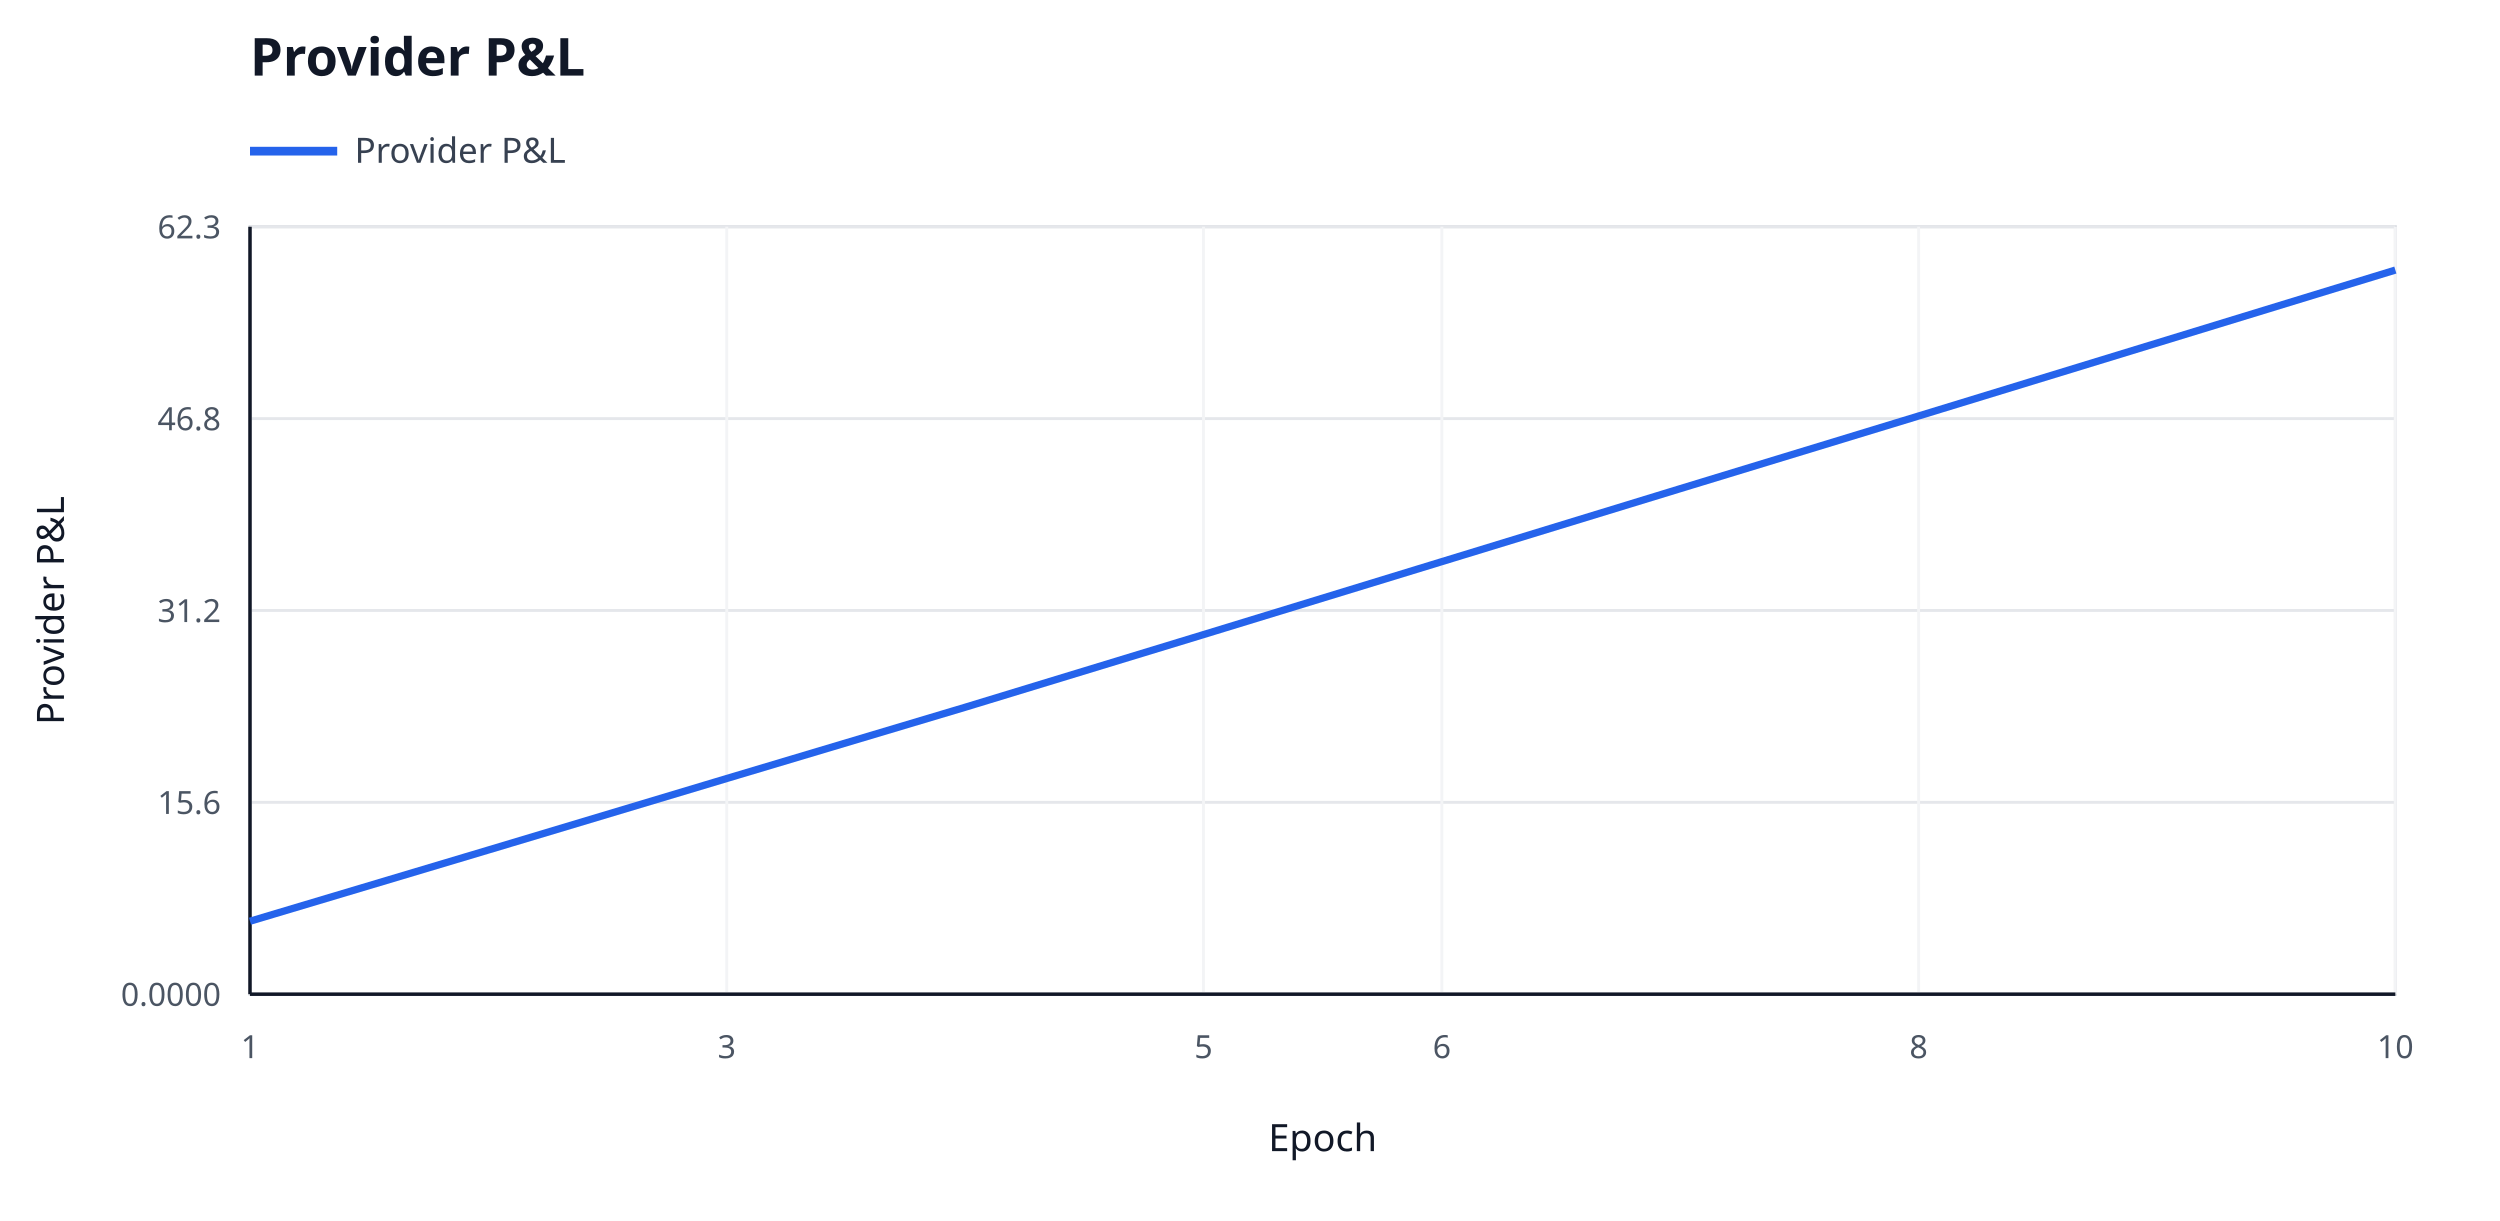
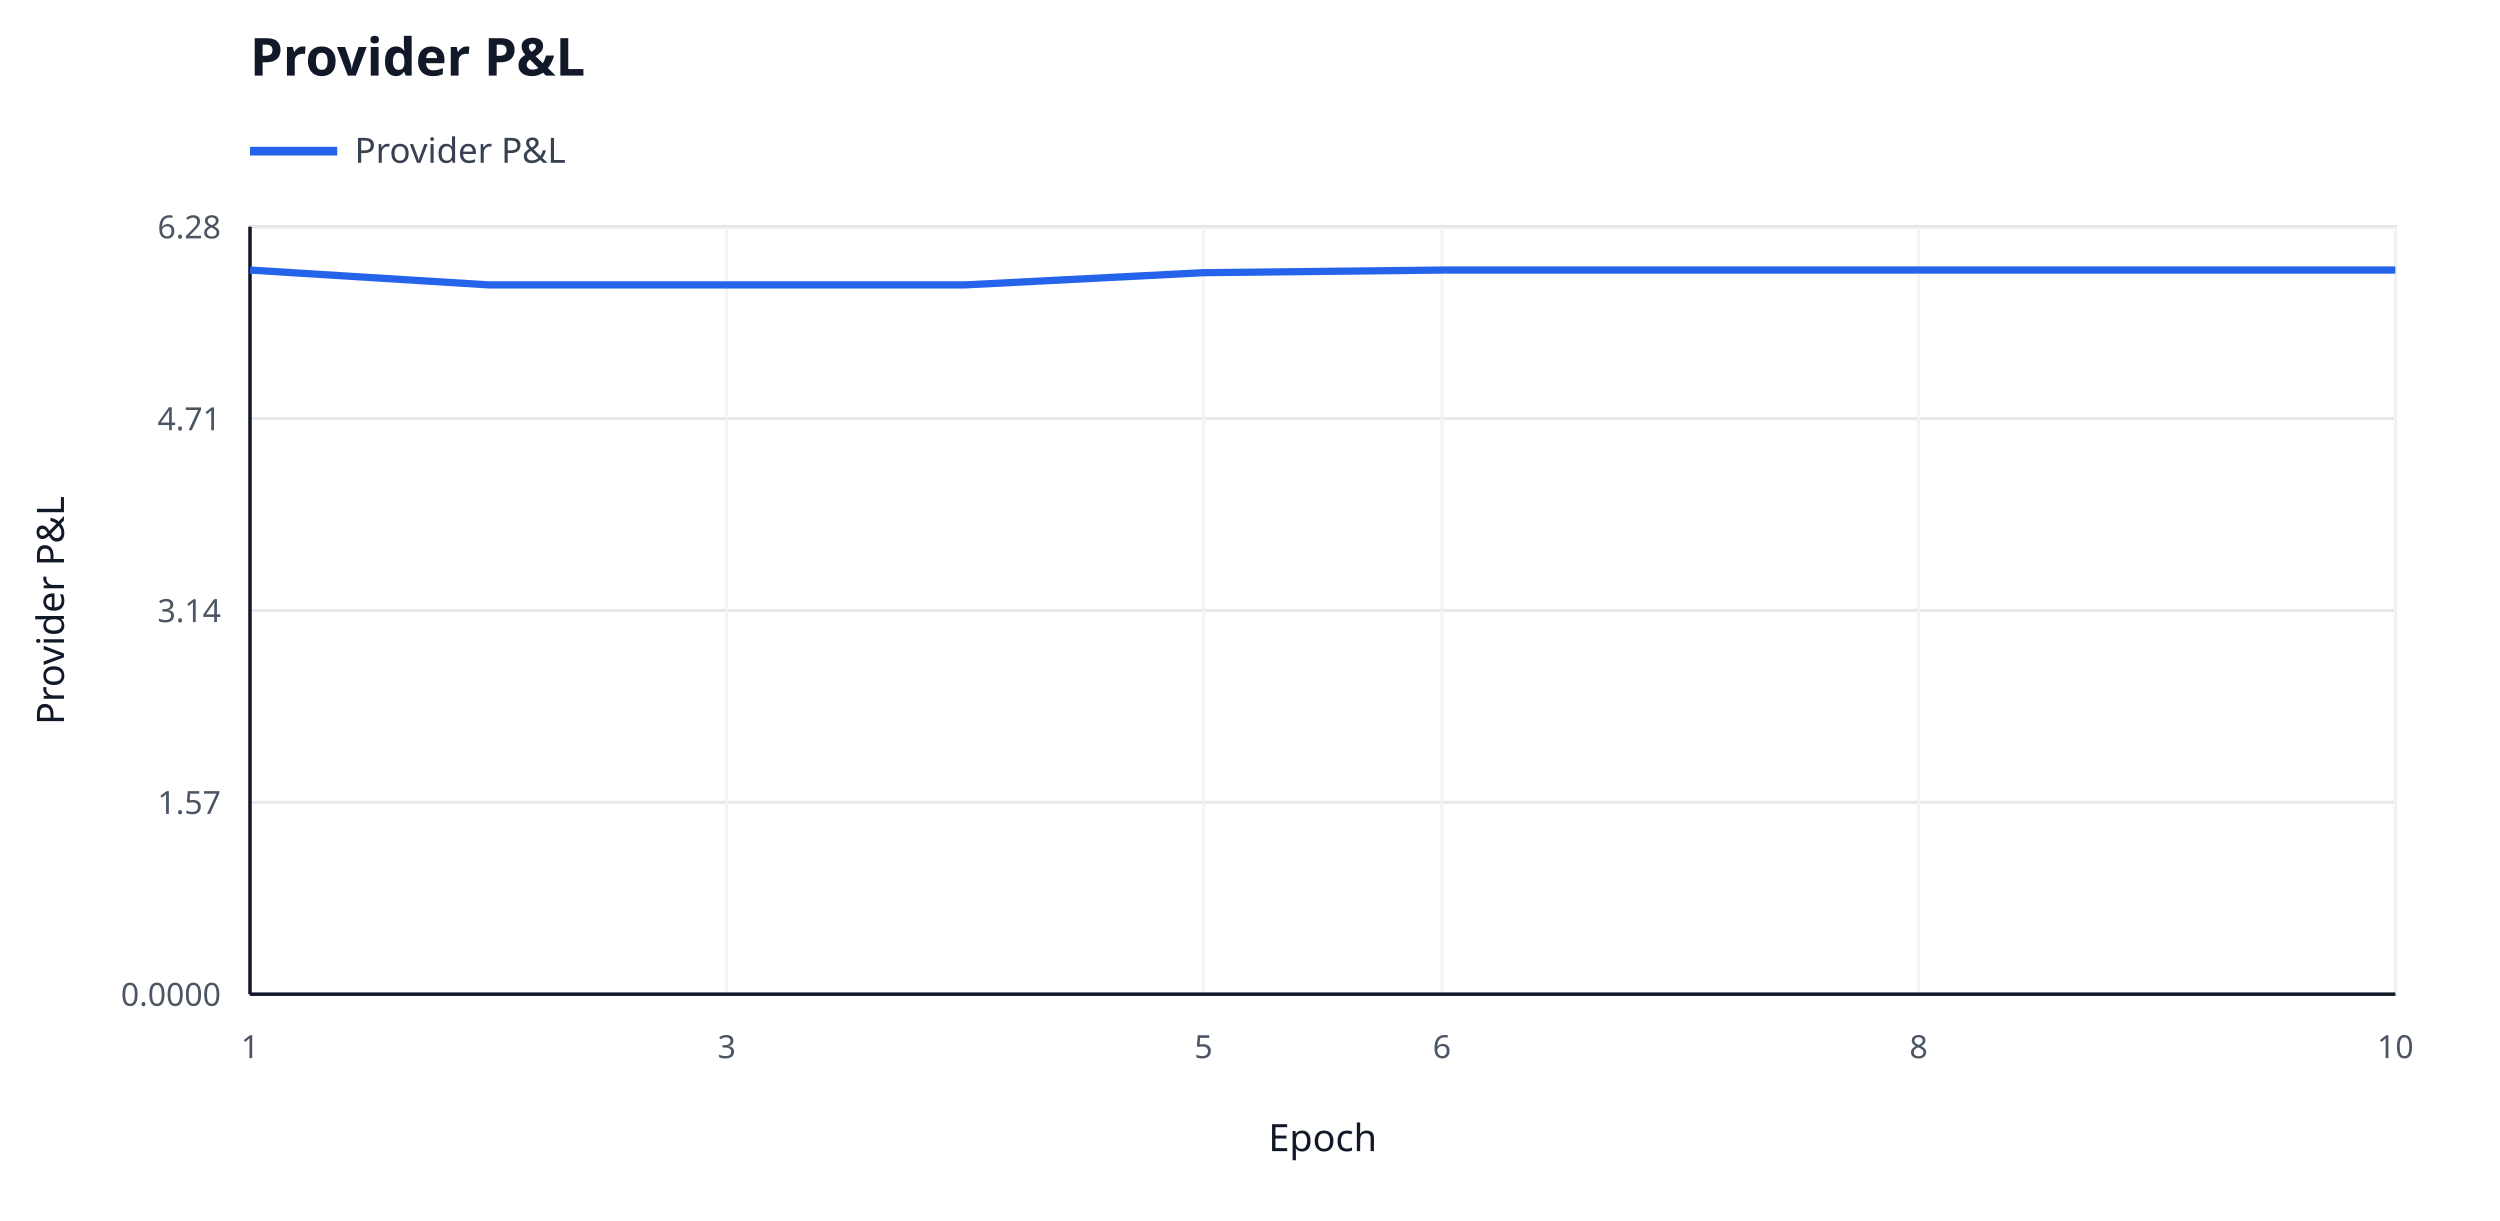
<svg xmlns="http://www.w3.org/2000/svg" width="860" height="420" viewBox="0 0 860 420">
  <rect width="100%" height="100%" fill="#ffffff" />
  <text x="86" y="26" font-family="sans-serif" font-size="18" font-weight="700" fill="#111827">Provider P&amp;L</text>
  <line x1="86" y1="52" x2="116" y2="52" stroke="#2563eb" stroke-width="3" />
  <text x="122" y="56" font-family="sans-serif" font-size="12" fill="#374151">Provider P&amp;L</text>
  <rect x="86" y="78" width="738" height="264" fill="#ffffff" stroke="#d1d5db" />
  <line x1="86" y1="342.0" x2="824" y2="342.0" stroke="#e5e7eb" stroke-width="1" />
  <text x="76" y="346.0" font-family="sans-serif" font-size="11" text-anchor="end" fill="#4b5563">0.0000</text>
  <line x1="86" y1="276.0" x2="824" y2="276.0" stroke="#e5e7eb" stroke-width="1" />
-   <text x="76" y="280.0" font-family="sans-serif" font-size="11" text-anchor="end" fill="#4b5563">15.6</text>
+   <text x="76" y="280.0" font-family="sans-serif" font-size="11" text-anchor="end" fill="#4b5563">1.57</text>
  <line x1="86" y1="210.0" x2="824" y2="210.0" stroke="#e5e7eb" stroke-width="1" />
-   <text x="76" y="214.0" font-family="sans-serif" font-size="11" text-anchor="end" fill="#4b5563">31.2</text>
+   <text x="76" y="214.0" font-family="sans-serif" font-size="11" text-anchor="end" fill="#4b5563">3.14</text>
  <line x1="86" y1="144.0" x2="824" y2="144.0" stroke="#e5e7eb" stroke-width="1" />
-   <text x="76" y="148.0" font-family="sans-serif" font-size="11" text-anchor="end" fill="#4b5563">46.8</text>
+   <text x="76" y="148.0" font-family="sans-serif" font-size="11" text-anchor="end" fill="#4b5563">4.71</text>
  <line x1="86" y1="78.0" x2="824" y2="78.0" stroke="#e5e7eb" stroke-width="1" />
-   <text x="76" y="82.0" font-family="sans-serif" font-size="11" text-anchor="end" fill="#4b5563">62.3</text>
+   <text x="76" y="82.0" font-family="sans-serif" font-size="11" text-anchor="end" fill="#4b5563">6.28</text>
  <line x1="86.0" y1="78" x2="86.0" y2="342" stroke="#f3f4f6" stroke-width="1" />
  <text x="86.0" y="364" font-family="sans-serif" font-size="11" text-anchor="middle" fill="#4b5563">1</text>
  <line x1="250.0" y1="78" x2="250.0" y2="342" stroke="#f3f4f6" stroke-width="1" />
  <text x="250.0" y="364" font-family="sans-serif" font-size="11" text-anchor="middle" fill="#4b5563">3</text>
  <line x1="414.0" y1="78" x2="414.0" y2="342" stroke="#f3f4f6" stroke-width="1" />
  <text x="414.0" y="364" font-family="sans-serif" font-size="11" text-anchor="middle" fill="#4b5563">5</text>
  <line x1="496.0" y1="78" x2="496.0" y2="342" stroke="#f3f4f6" stroke-width="1" />
  <text x="496.0" y="364" font-family="sans-serif" font-size="11" text-anchor="middle" fill="#4b5563">6</text>
  <line x1="660.0" y1="78" x2="660.0" y2="342" stroke="#f3f4f6" stroke-width="1" />
  <text x="660.0" y="364" font-family="sans-serif" font-size="11" text-anchor="middle" fill="#4b5563">8</text>
  <line x1="824.0" y1="78" x2="824.0" y2="342" stroke="#f3f4f6" stroke-width="1" />
  <text x="824.0" y="364" font-family="sans-serif" font-size="11" text-anchor="middle" fill="#4b5563">10</text>
  <line x1="86" y1="342" x2="824" y2="342" stroke="#111827" stroke-width="1.2" />
  <line x1="86" y1="78" x2="86" y2="342" stroke="#111827" stroke-width="1.2" />
  <text x="455.0" y="396" font-family="sans-serif" font-size="13" text-anchor="middle" fill="#111827">Epoch</text>
  <text transform="translate(22 210.0) rotate(-90)" font-family="sans-serif" font-size="13" text-anchor="middle" fill="#111827">Provider P&amp;L</text>
-   <polyline fill="none" stroke="#2563eb" stroke-width="2.5" points="86.0,316.9 168.0,292.4 250.0,267.8 332.0,243.3 414.0,218.3 496.0,193.2 578.0,168.1 660.0,143.1 742.0,118.0 824.0,92.9" />
+   <polyline fill="none" stroke="#2563eb" stroke-width="2.5" points="86.0,92.9 168.0,98.0 250.0,98.0 332.0,98.0 414.0,93.8 496.0,92.9 578.0,92.9 660.0,92.9 742.0,92.9 824.0,92.9" />
</svg>
